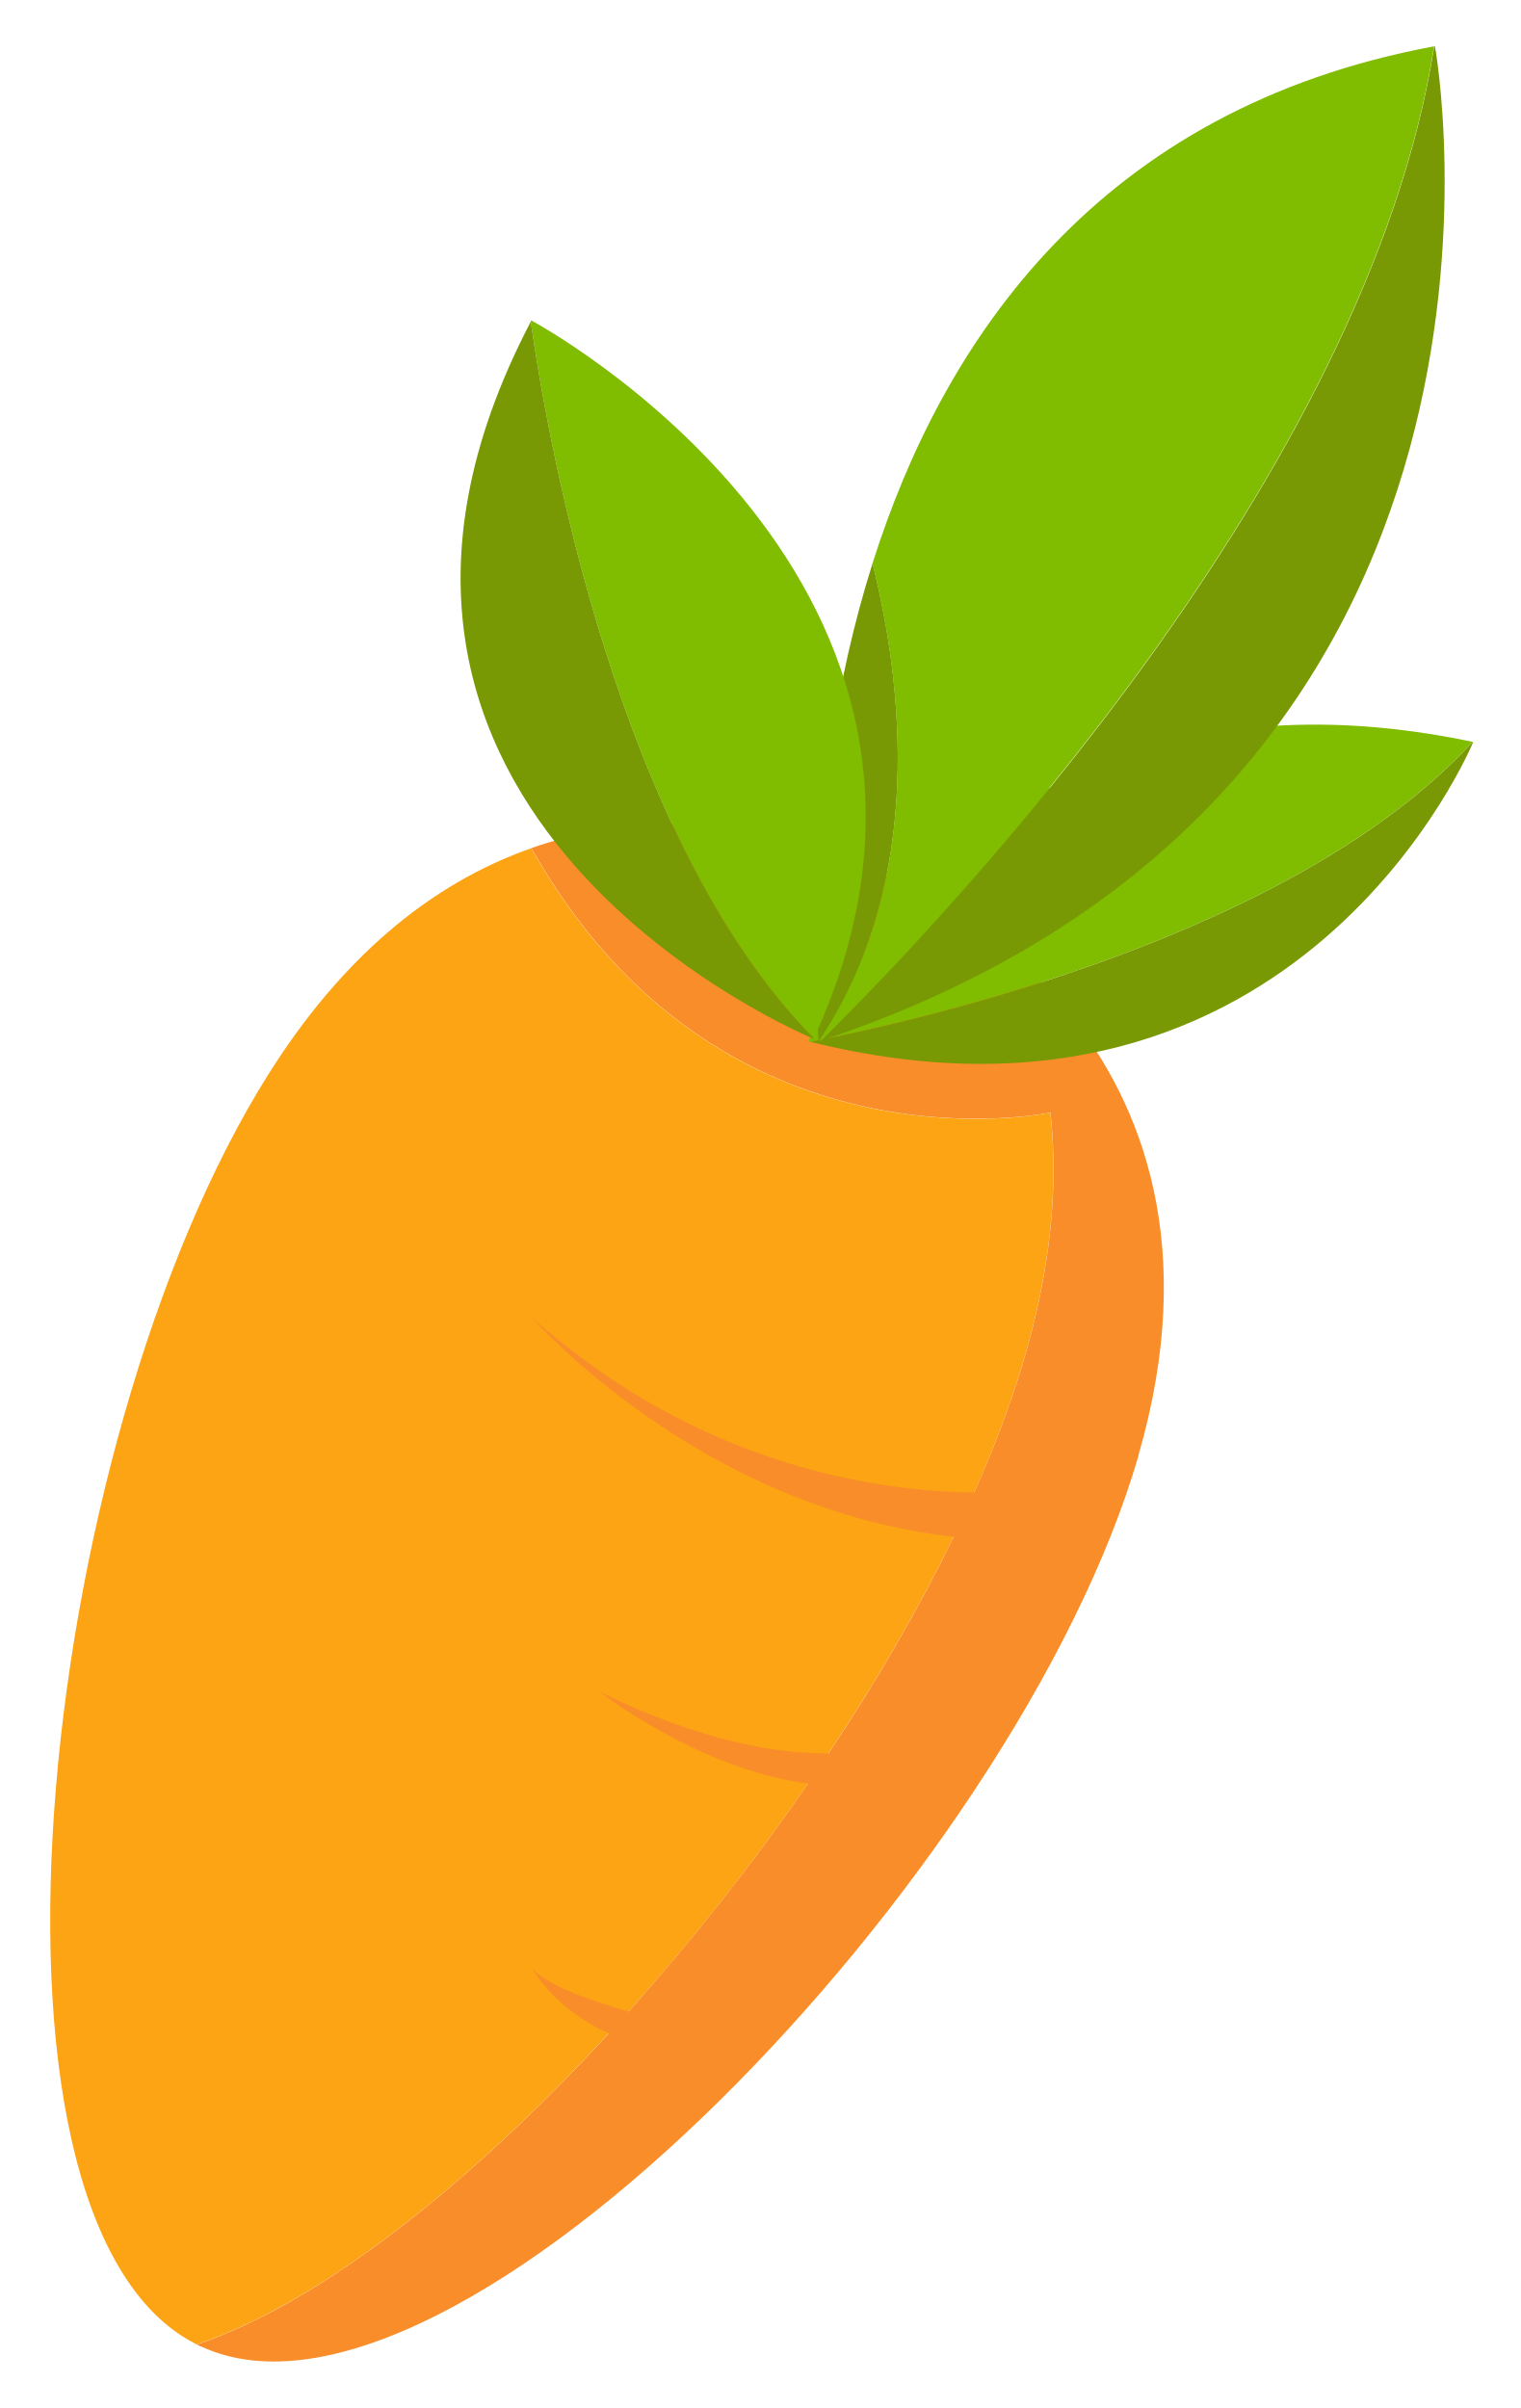
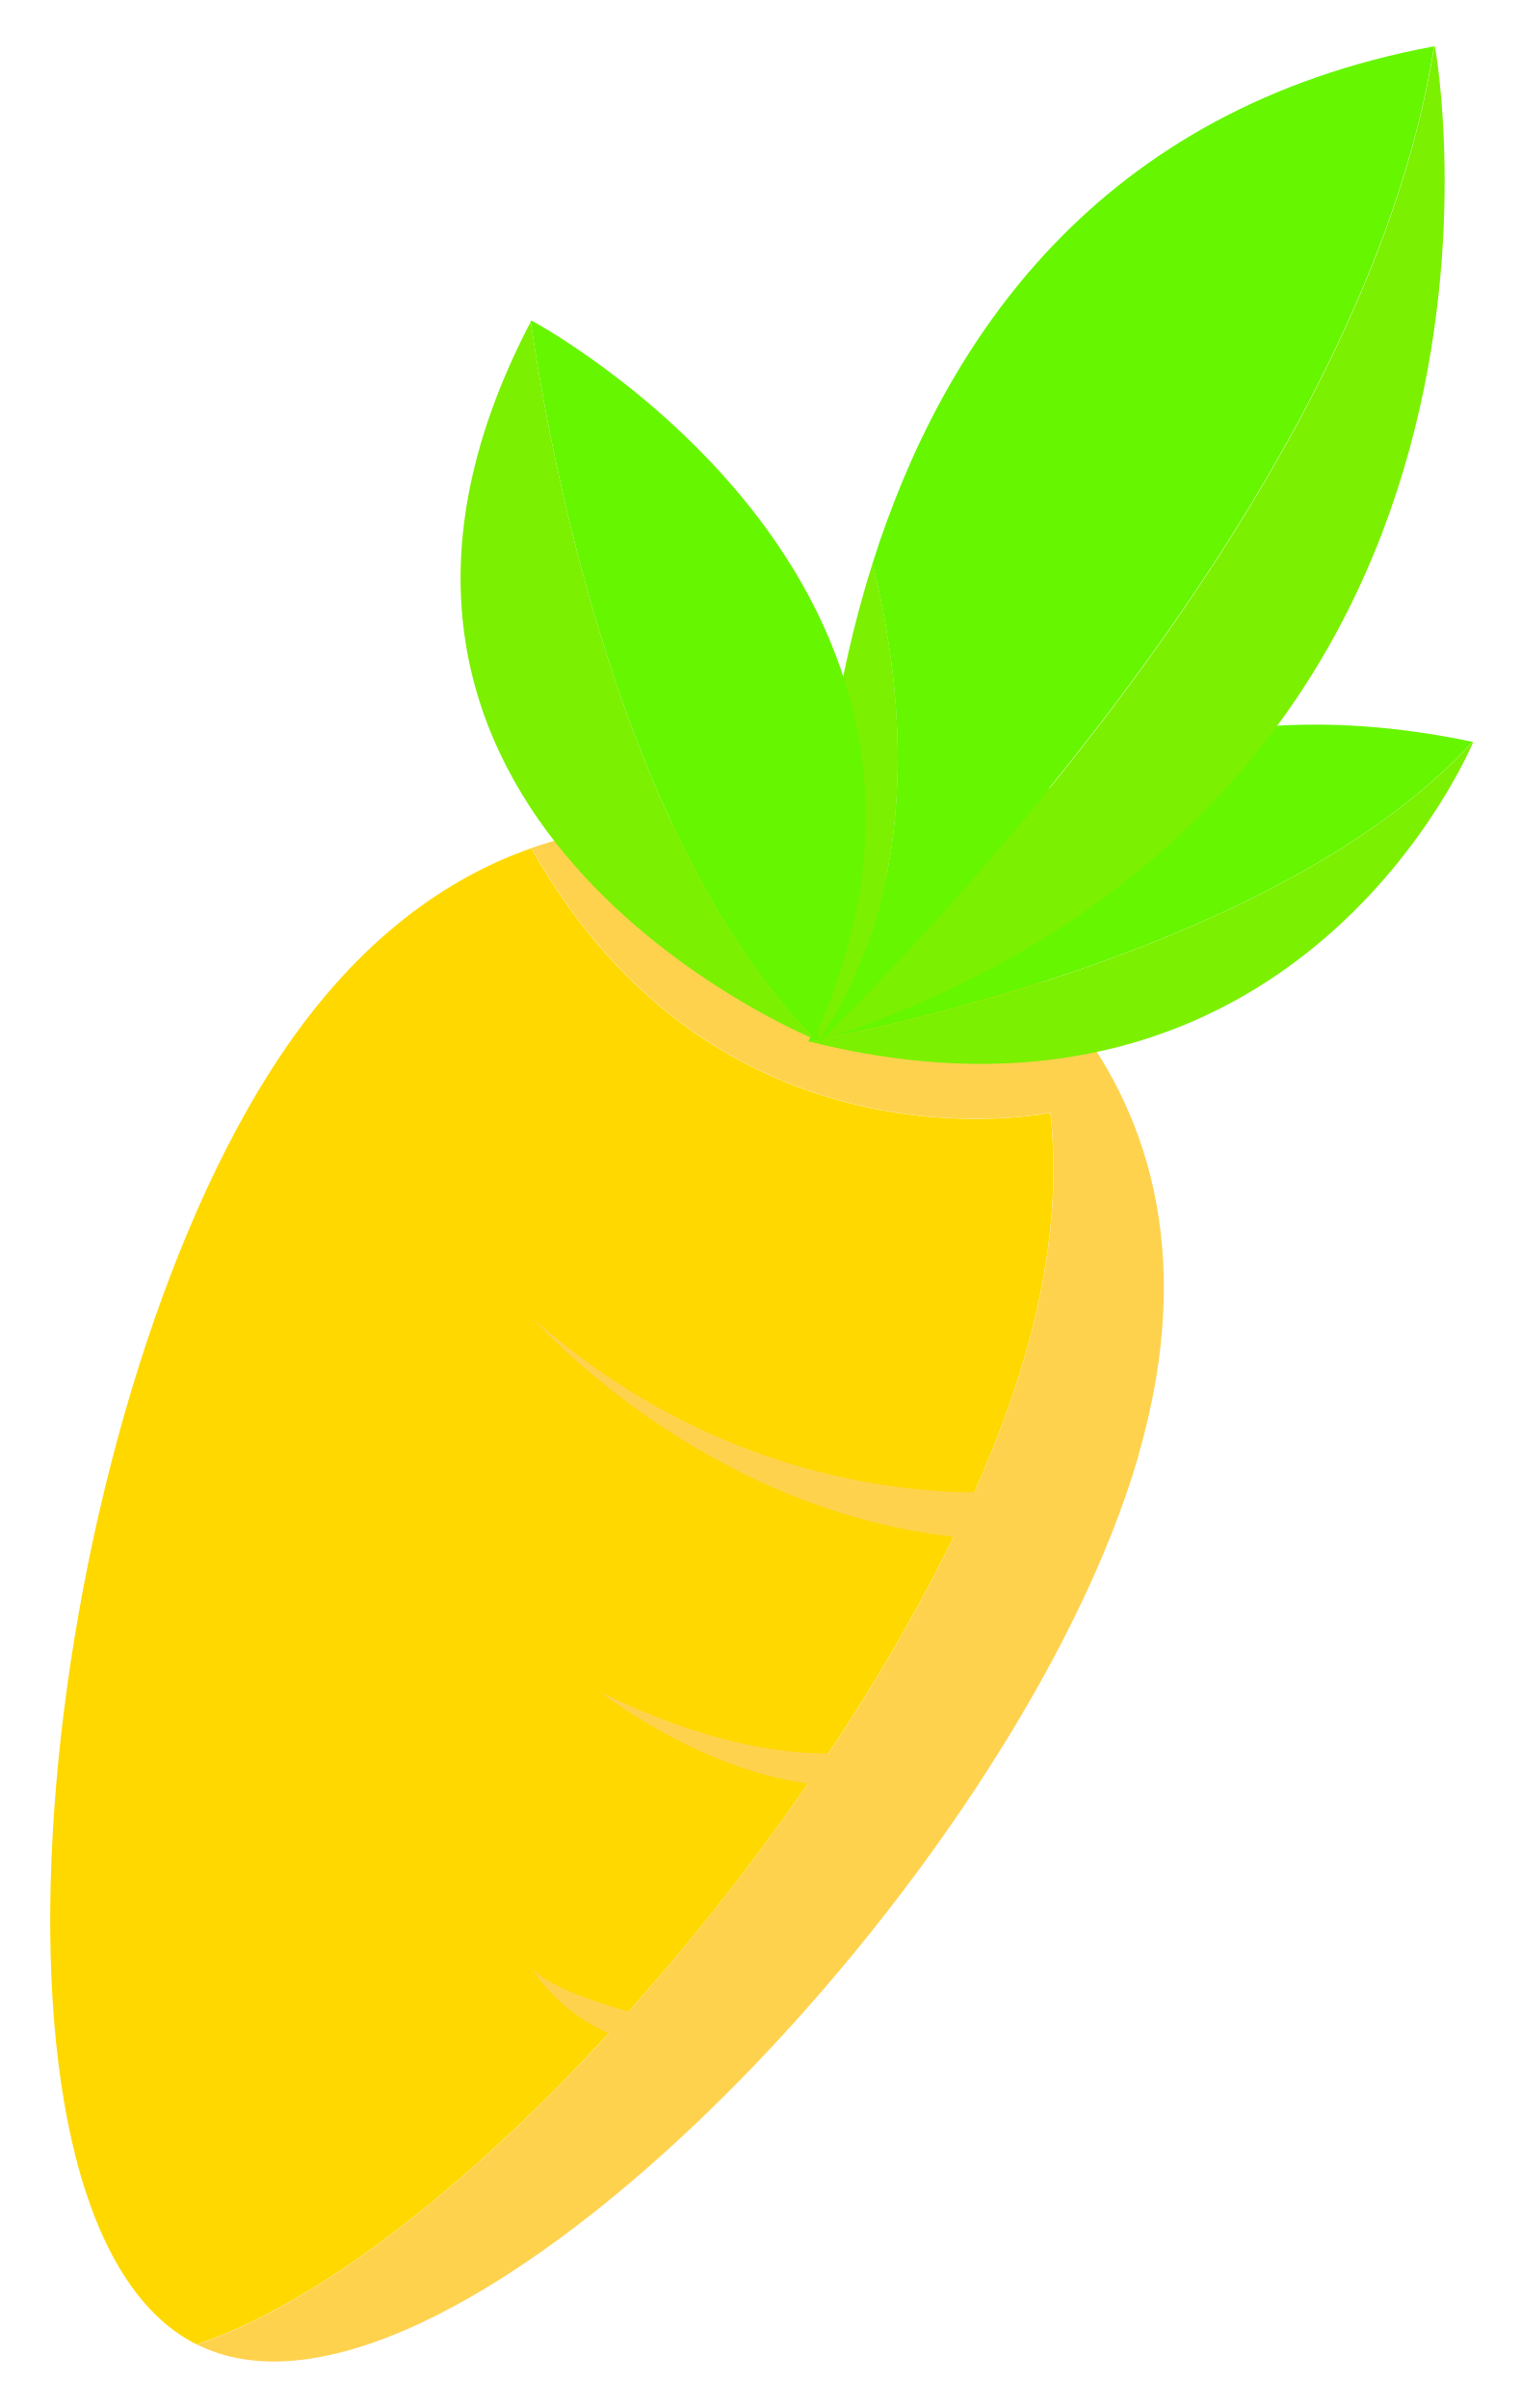
<svg xmlns="http://www.w3.org/2000/svg" id="Layer_1" version="1.1" viewBox="-2.6 -3.52 115.51 182.94">
  <defs>
    <style>
      .st0 {
-         fill: #789904;
+         fill: #7BF000;
      }
      .st1 {
-         fill: #f88d2a;
+         fill: #FFD24E;
      }
      .st2 {
-         fill: #80bc00;
+         fill: #66F600;
      }
      .st3 {
-         fill: #fca414;
+         fill: #FFD800;
      }
    </style>
  </defs>
  <path class="st3" d="M75.04,100.23c2.25-7.44,2.75-13.81,2.15-19.22,0,0-25.13,5.36-39.43-20.09-6.39,2.24-13.11,6.89-19.04,15.74C.41,103.98-6.38,165.21,12.34,174.59c21.7-7.29,54.12-46,62.7-74.36" />
  <path class="st1" d="M83.88,107.05c9.2-31.75-17.42-43.37-17.42-43.37l-3.31-1.55s-11.94-5.94-25.38-1.22c14.29,25.45,39.43,20.09,39.43,20.09.6,5.41.1,11.78-2.15,19.22-.94,3.1-2.17,6.34-3.64,9.64-6.64-.04-20.63-1.7-33.6-13.29,0,0,12.62,14.5,32.04,16.66-2.64,5.43-5.87,11-9.51,16.46-3.64.03-9.52-.8-17.37-4.68,0,0,7.5,5.89,15.81,6.97-4.17,6.05-8.8,11.93-13.63,17.32-2.64-.75-6.77-2.13-7.46-3.53,0,0,1.53,3.18,5.96,5.19-10.58,11.49-21.94,20.49-31.3,23.64.1.05.19.09.29.14h.03c19.08,8.91,62.02-35.93,71.22-67.68" />
  <path class="st2" d="M109.27,52.84c-37.69-7.93-50.46,22.76-50.46,22.76.03.01.06.01.1.03,8.18-1.58,36.78-7.99,50.36-22.79" />
  <path class="st0" d="M58.92,75.62c37.25,9.28,50.4-22.78,50.4-22.78-.01,0-.03,0-.04,0-13.58,14.8-42.18,21.21-50.36,22.79" />
  <path class="st0" d="M59.75,75.55C116.76,56.59,106.41,0,106.41,0c-.02,0-.04.01-.06.03-5.11,32.59-37.21,66.27-46.61,75.54" />
  <path class="st0" d="M63.68,39.29c-5.84,18.48-4.09,36.3-4.09,36.3,0,0,.02,0,.03-.01,8.19-12.22,6.29-27.41,4.07-36.29" />
  <path class="st2" d="M106.34,0c-25.49,4.74-37.29,22.29-42.66,39.29,2.22,8.88,4.12,24.06-4.07,36.29.04-.01.08-.03.12-.04C69.14,66.26,101.23,32.59,106.34,0" />
  <path class="st2" d="M59.23,75.36c15.89-34.64-21.48-54.54-21.48-54.54-.01.04-.02.07-.03.11,1.25,8.73,6.56,39.31,21.51,54.44" />
  <path class="st0" d="M37.72,20.92c-19.69,37.65,21.5,54.48,21.5,54.48,0-.01,0-.03.01-.04-14.95-15.13-20.26-45.7-21.51-54.44" />
</svg>
